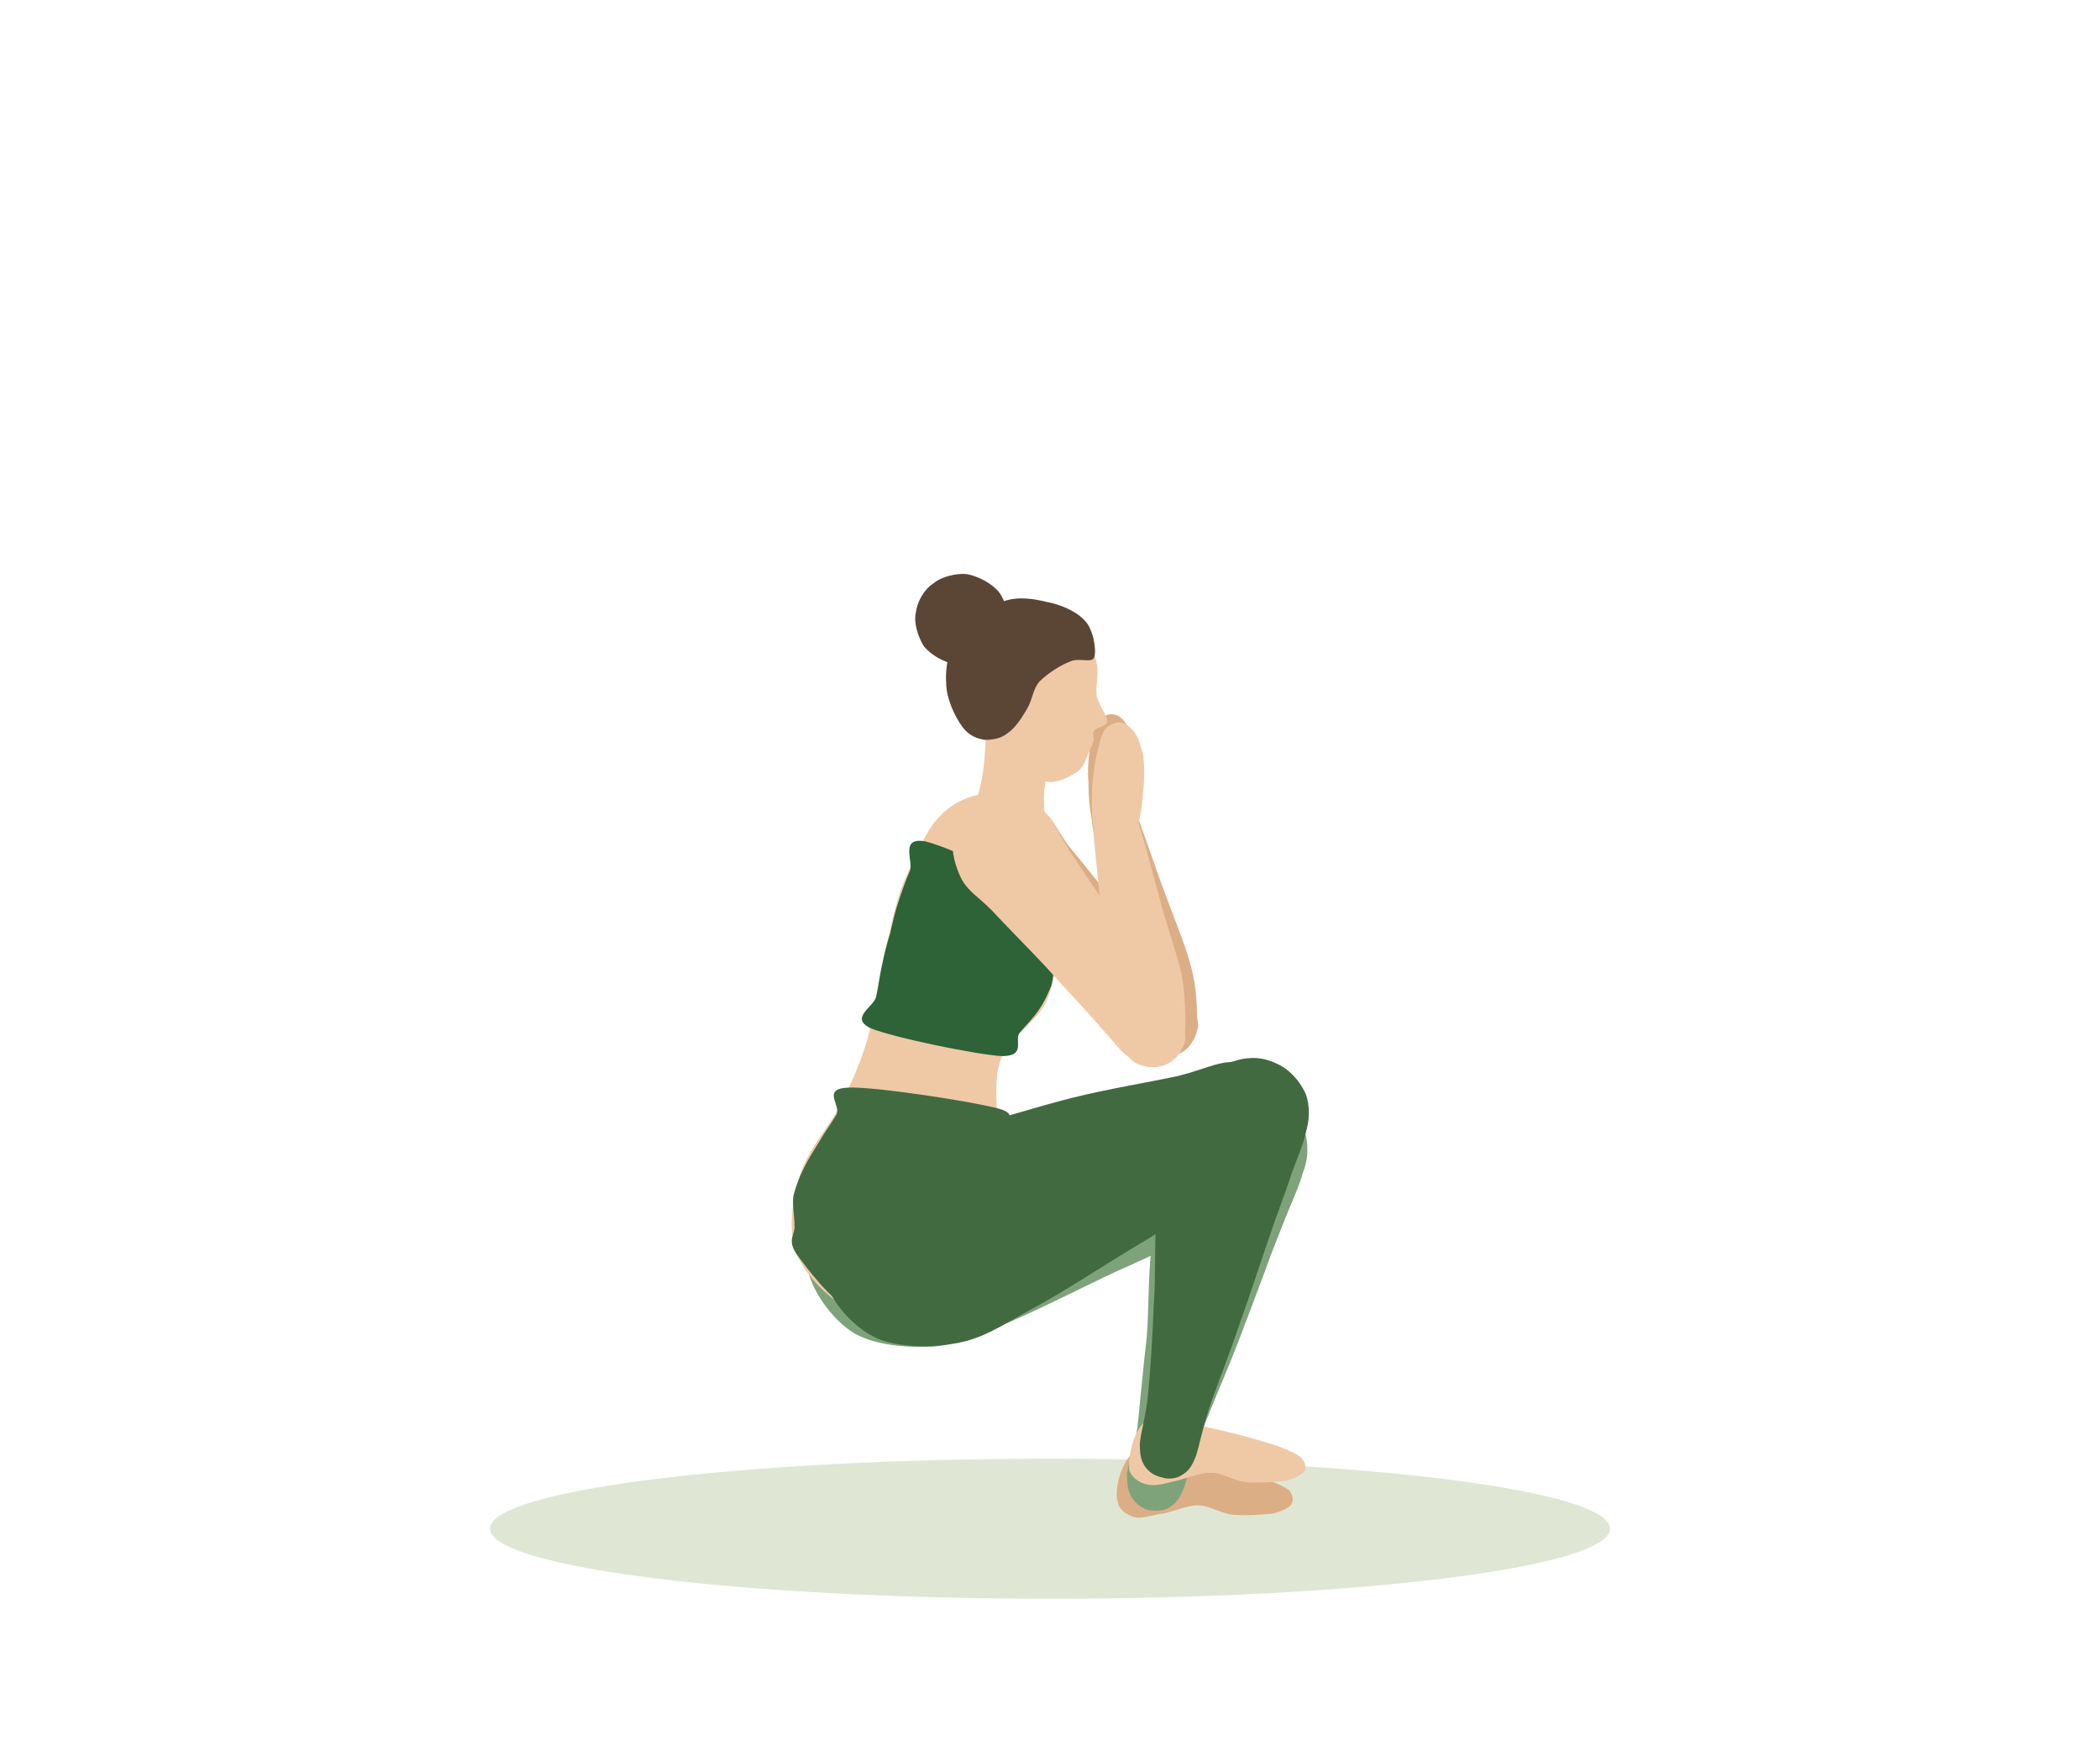
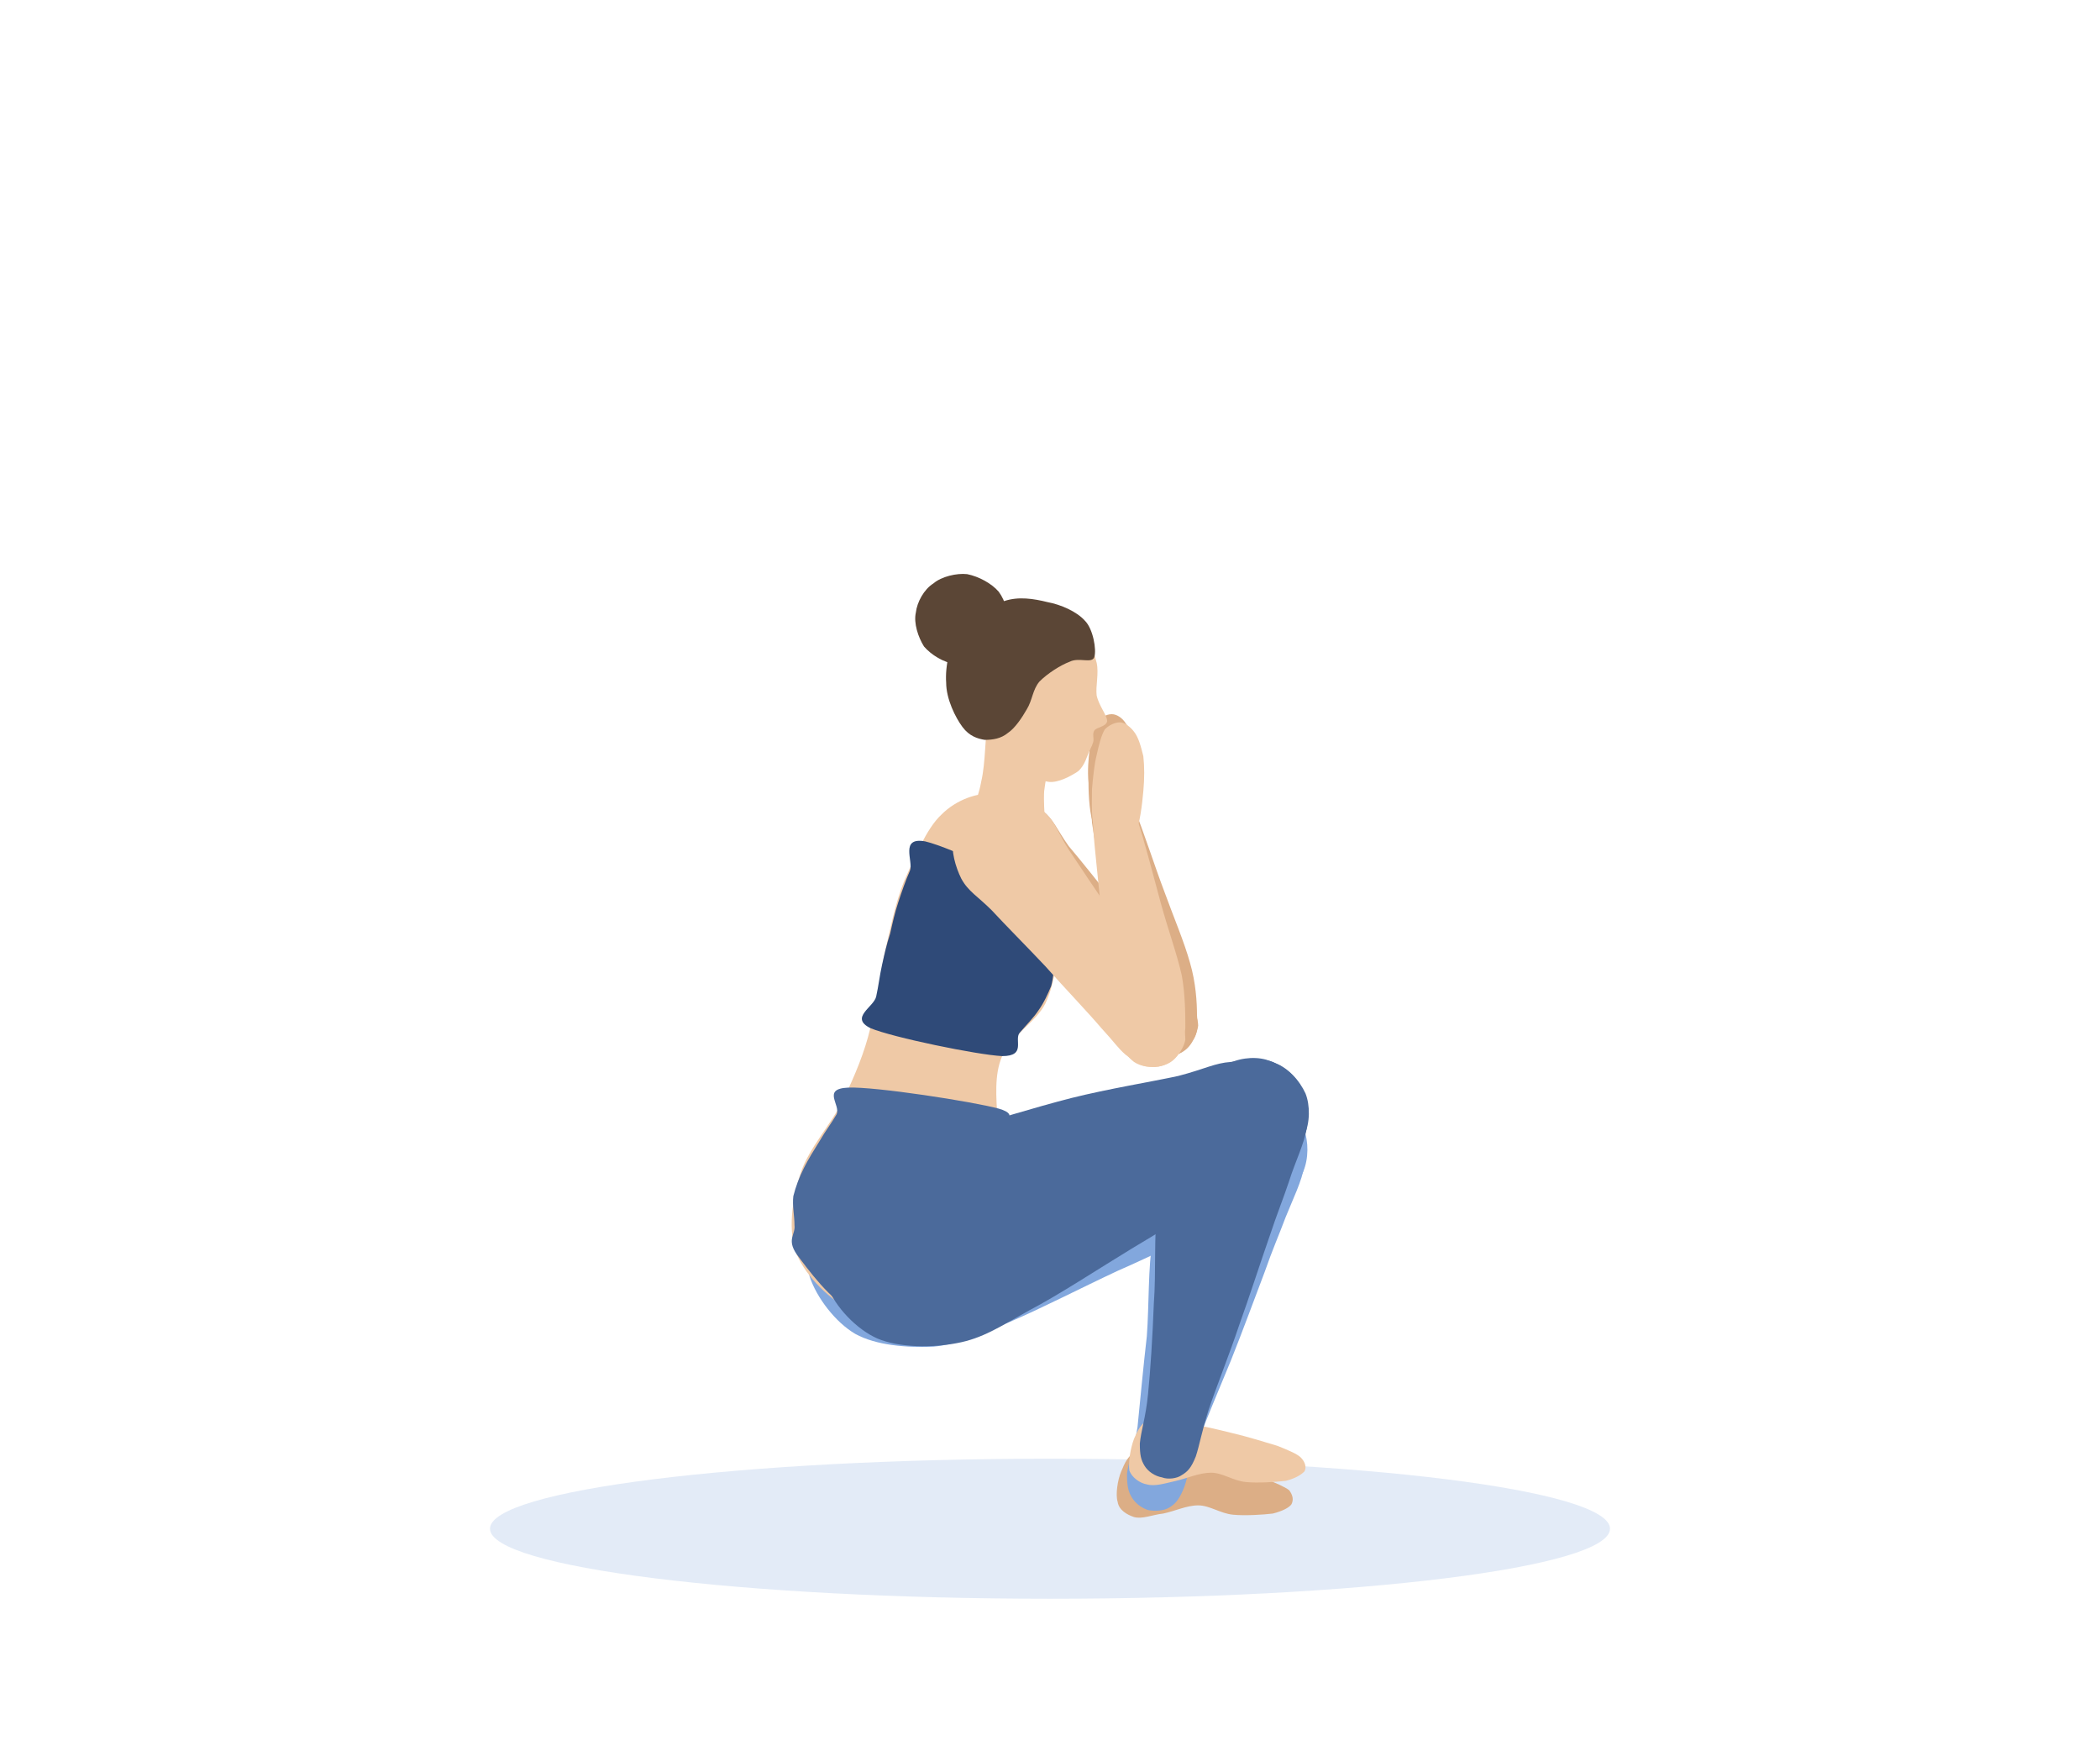
<svg xmlns="http://www.w3.org/2000/svg" viewBox="0 0 180 150" width="180" height="150">
-   <ellipse cx="90" cy="131" rx="48" ry="6" fill="#dfe7d4" />
+   <ellipse cx="90" cy="131" rx="48" ry="6" fill="#e3ebf7" />
  <path d="M97.5 124.4C98.3 124.2 99.7 124.6 100.9 124.8C102.1 124.9 103.3 125.2 104.5 125.6C105.8 125.9 107.4 126.3 108.4 126.7C109.4 127.1 110.1 127.4 110.5 127.7C110.8 128.1 110.9 128.5 110.7 128.9C110.5 129.2 109.9 129.5 109.1 129.7C108.3 129.8 106.7 129.9 105.7 129.8C104.6 129.7 103.7 129 102.7 129C101.7 129 100.7 129.5 99.7 129.7C98.8 129.8 97.9 130.2 97.2 130C96.6 129.8 95.9 129.4 95.8 128.7C95.6 128.1 95.8 126.8 96.1 126.1C96.4 125.4 96.7 124.6 97.5 124.4Z" fill="#dcae86" />
-   <path d="M75.3 98.9C77.3 98 79.1 97.9 81.9 97.4C84.7 96.8 88.7 96 92 95.6C95.2 95.1 99 94.8 101.3 94.6C103.6 94.3 104.5 93.9 105.9 93.8C107.3 93.8 108.7 93.8 109.7 94.4C110.7 94.9 111.6 96.1 111.9 97.2C112.2 98.3 112.1 99.8 111.5 100.8C111 101.8 109.8 102.6 108.6 103.3C107.4 104 106.4 104 104.3 105C102.1 105.9 98.8 107.6 95.8 108.9C92.8 110.3 89.1 112.2 86.5 113.3C83.8 114.3 82.2 115.2 80 115.4C77.8 115.5 75.1 115.3 73.3 114.3C71.6 113.3 70 111.2 69.4 109.4C68.9 107.5 69.1 104.9 70.1 103.1C71.1 101.4 73.3 99.9 75.3 98.9Z" fill="#7ea37a" />
-   <path d="M111.8 99.9C111.6 101.2 110.8 102.8 110.2 104.3C109.6 105.9 109.1 107 108.4 109C107.6 111.1 106.5 114.1 105.5 116.6C104.5 119 103.3 121.9 102.6 123.7C101.9 125.6 101.8 126.8 101.4 127.7C101 128.6 100.7 128.9 100.2 129.2C99.7 129.5 98.9 129.5 98.4 129.4C97.8 129.2 97.3 128.8 97 128.3C96.7 127.8 96.6 127.3 96.6 126.3C96.7 125.3 97.2 124.2 97.5 122.3C97.7 120.3 98 117.1 98.3 114.5C98.5 111.8 98.4 108.5 98.8 106.3C99.2 104.2 100 103.1 100.7 101.6C101.3 100.1 101.8 98.4 102.5 97.2C103.2 96 104 94.8 105 94.3C106 93.7 107.5 93.6 108.6 93.9C109.6 94.2 110.8 95.1 111.4 96.1C111.9 97.1 112 98.5 111.8 99.9Z" fill="#7ea37a" />
+   <path d="M75.3 98.9C77.3 98 79.1 97.9 81.9 97.4C84.7 96.8 88.7 96 92 95.6C95.2 95.1 99 94.8 101.3 94.6C103.6 94.3 104.5 93.9 105.9 93.8C107.3 93.8 108.7 93.8 109.7 94.4C110.7 94.9 111.6 96.1 111.9 97.2C112.2 98.3 112.1 99.8 111.5 100.8C111 101.8 109.8 102.6 108.6 103.3C107.4 104 106.4 104 104.3 105C102.1 105.9 98.8 107.6 95.8 108.9C92.8 110.3 89.1 112.2 86.5 113.3C83.8 114.3 82.2 115.2 80 115.4C77.8 115.5 75.1 115.3 73.3 114.3C71.6 113.3 70 111.2 69.4 109.4C68.9 107.5 69.1 104.9 70.1 103.1C71.1 101.4 73.3 99.9 75.3 98.9Z" fill="#82a7dd" />
+   <path d="M111.8 99.9C111.6 101.2 110.8 102.8 110.2 104.3C109.6 105.9 109.1 107 108.4 109C107.6 111.1 106.5 114.1 105.5 116.6C104.5 119 103.3 121.9 102.6 123.7C101.9 125.6 101.8 126.8 101.4 127.7C101 128.6 100.7 128.9 100.2 129.2C99.7 129.5 98.9 129.5 98.4 129.4C97.8 129.2 97.3 128.8 97 128.3C96.7 127.8 96.6 127.3 96.6 126.3C96.7 125.3 97.2 124.2 97.5 122.3C97.7 120.3 98 117.1 98.3 114.5C98.5 111.8 98.4 108.5 98.8 106.3C99.2 104.2 100 103.1 100.7 101.6C101.3 100.1 101.8 98.4 102.5 97.2C103.2 96 104 94.8 105 94.3C106 93.7 107.5 93.6 108.6 93.9C109.6 94.2 110.8 95.1 111.4 96.1C111.9 97.1 112 98.5 111.8 99.9Z" fill="#82a7dd" />
  <path d="M97.2 70.6C97.5 69.9 97.6 68.1 97.6 67C97.7 65.9 97.6 64.8 97.4 64C97.2 63.2 96.9 62.5 96.5 62C96.2 61.5 95.7 61.2 95.3 61.2C94.8 61.2 94.3 61.5 94 62C93.7 62.4 93.5 63.3 93.4 64.2C93.3 65 93.2 66 93.3 67.1C93.3 68.2 93.4 70 93.8 70.8C94.1 71.5 94.9 71.5 95.5 71.5C96.1 71.5 96.8 71.4 97.2 70.6Z" fill="#dcae86" />
  <path d="M97.1 88.4C96.6 87.4 96.1 85.8 95.7 84C95.3 82.3 95.1 80 94.8 77.7C94.4 75.4 93.8 71.9 93.6 70.5C93.5 69 93.6 69.4 93.9 69C94.1 68.6 94.6 68.3 95 68.2C95.4 68.1 96 68.1 96.4 68.4C96.8 68.6 96.8 68.2 97.3 69.5C97.9 70.9 99 74.3 99.8 76.4C100.6 78.6 101.5 80.7 102 82.5C102.5 84.2 102.6 85.9 102.6 87C102.7 88.1 102.6 88.7 102.2 89.2C101.9 89.8 101.2 90.3 100.5 90.5C99.9 90.6 99 90.5 98.5 90.2C97.9 89.8 97.6 89.4 97.1 88.4Z" fill="#dcae86" />
  <path d="M89.4 69.5C90.3 70.2 90.6 71.1 91.6 72.5C92.7 73.8 94.3 75.8 95.7 77.6C97.1 79.5 99 82 100.1 83.4C101.1 84.7 101.5 85 102 85.8C102.4 86.6 102.7 87.3 102.7 87.9C102.6 88.6 102.2 89.4 101.8 89.8C101.3 90.3 100.5 90.6 99.8 90.5C99.1 90.5 98.5 90.1 97.7 89.6C97 89.1 96.8 88.7 95.5 87.5C94.3 86.3 92 84.1 90.3 82.5C88.6 81 86.7 79.3 85.4 78.1C84.1 76.9 83.3 76.6 82.7 75.6C82 74.6 81.6 73.2 81.6 72.1C81.7 71 82.3 69.8 83.1 69.1C83.8 68.4 85.2 67.9 86.2 67.9C87.3 68 88.5 68.7 89.4 69.5Z" fill="#dcae86" />
  <path d="M87.2 106.7C88.2 104.7 86.8 103.1 86.5 101.3C86.2 99.5 85.6 97.7 85.5 95.9C85.4 94.1 85.2 92.1 85.9 90.5C86.6 88.8 88.8 87.6 89.6 86C90.4 84.3 90.5 82.6 90.8 80.8C91.1 79 91.4 76.8 91.3 75.1C91.2 73.3 91.1 71.5 90.1 70.4C89.1 69.2 86.9 68.1 85.3 68C83.8 67.9 82 68.5 80.7 69.8C79.4 71 78.4 73.5 77.5 75.5C76.7 77.5 76.3 79.7 75.8 81.8C75.4 83.9 75.2 86 74.6 88.1C74.1 90.2 73.3 92.1 72.3 94.2C71.3 96.3 69.3 98.4 68.6 100.6C67.9 102.8 67.5 105.5 68.3 107.5C69.1 109.4 71.2 111.5 73.2 112.4C75.3 113.3 78.4 113.8 80.7 112.9C83 111.9 86.2 108.6 87.2 106.7Z" fill="#efc9a6" />
-   <path d="M87.2 106.7C88.2 105.3 87 105.4 87 104.7C86.9 104.1 86.9 103.4 86.8 102.8C86.7 102.2 86.5 101.5 86.4 100.9C86.3 100.2 86.1 99.6 86 98.9C85.9 98.3 85.7 97.6 85.6 97C85.6 96.3 87.7 95.6 85.6 95C83.4 94.4 75 93.1 72.7 93.2C70.4 93.3 72.1 94.7 71.7 95.5C71.3 96.2 70.7 97 70.3 97.7C69.8 98.5 69.3 99.3 68.9 100.1C68.5 100.9 68.2 101.7 68 102.5C67.9 103.3 68.1 104.2 68.1 105C68.2 105.8 67.4 106.2 68.3 107.5C69.2 108.7 71.2 111.5 73.2 112.4C75.3 113.3 78.4 113.8 80.7 112.9C83 111.9 86.2 108 87.2 106.7Z" fill="#426a40" />
-   <path d="M85.9 90.5C88 90.5 86.9 89.1 87.4 88.5C88 87.8 88.6 87.2 89 86.6C89.5 85.9 89.8 85.2 90.1 84.5C90.3 83.8 90.3 83 90.5 82.3C90.6 81.5 90.8 80.8 90.9 80C91 79.2 93 78.8 91 77.5C89.1 76.2 81.5 72.6 79.3 72.1C77.1 71.7 78.3 73.8 78 74.6C77.6 75.5 77.3 76.4 77 77.3C76.7 78.2 76.5 79.1 76.3 80C76 80.9 75.8 81.8 75.6 82.7C75.4 83.6 75.3 84.5 75.1 85.4C74.9 86.3 72.8 87.2 74.6 88.1C76.5 88.9 83.8 90.4 85.9 90.5Z" fill="#2e6237" />
+   <path d="M87.2 106.7C88.2 105.3 87 105.4 87 104.7C86.9 104.1 86.9 103.4 86.8 102.8C86.7 102.2 86.5 101.5 86.4 100.9C86.3 100.2 86.1 99.6 86 98.9C85.9 98.3 85.7 97.6 85.6 97C85.6 96.3 87.7 95.6 85.6 95C83.4 94.4 75 93.1 72.7 93.2C70.4 93.3 72.1 94.7 71.7 95.5C71.3 96.2 70.7 97 70.3 97.7C69.8 98.5 69.3 99.3 68.9 100.1C68.5 100.9 68.2 101.7 68 102.5C67.9 103.3 68.1 104.2 68.1 105C68.2 105.8 67.4 106.2 68.3 107.5C69.2 108.7 71.2 111.5 73.2 112.4C75.3 113.3 78.4 113.8 80.7 112.9C83 111.9 86.2 108 87.2 106.7Z" fill="#4b6a9b" />
+   <path d="M85.9 90.5C88 90.5 86.9 89.1 87.4 88.5C88 87.8 88.6 87.2 89 86.6C89.5 85.9 89.8 85.2 90.1 84.5C90.3 83.8 90.3 83 90.5 82.3C90.6 81.5 90.8 80.8 90.9 80C91 79.2 93 78.8 91 77.5C89.1 76.2 81.5 72.6 79.3 72.1C77.1 71.7 78.3 73.8 78 74.6C77.6 75.5 77.3 76.4 77 77.3C76.7 78.2 76.5 79.1 76.3 80C76 80.9 75.8 81.8 75.6 82.7C75.4 83.6 75.3 84.5 75.1 85.4C74.9 86.3 72.8 87.2 74.6 88.1C76.5 88.9 83.8 90.4 85.9 90.5Z" fill="#2f4a78" />
  <path d="M82.7 72C82.8 70.7 83.8 68.7 84.1 67C84.5 65.3 84.4 63.1 84.7 61.9C85 60.7 85.4 60.4 85.9 60C86.5 59.6 87.3 59.4 88 59.5C88.6 59.6 89.4 60 89.8 60.5C90.2 61.1 90.4 61.5 90.4 62.7C90.3 63.9 89.7 66.1 89.5 67.8C89.4 69.5 89.8 71.7 89.5 72.9C89.3 74.2 88.7 74.7 88.1 75.2C87.4 75.7 86.4 76 85.7 75.8C84.9 75.7 84 75.2 83.5 74.6C83 73.9 82.6 73.2 82.7 72Z" fill="#efc9a6" />
  <path d="M86.4 53.6C86.5 52.7 86.2 51.5 85.6 50.7C85 50 83.9 49.4 82.9 49.2C82 49.1 80.7 49.4 80 50C79.2 50.5 78.6 51.6 78.5 52.5C78.3 53.4 78.7 54.6 79.2 55.4C79.8 56.1 80.9 56.8 81.9 56.9C82.8 57 84.1 56.7 84.8 56.2C85.6 55.6 86.2 54.5 86.4 53.6Z" fill="#5b4636" />
  <path d="M89 52.1C90.5 52.1 91.8 52.9 92.7 53.7C93.5 54.5 93.7 55.8 94 56.8C94.2 57.7 93.9 58.8 94 59.6C94.2 60.5 94.9 61.3 94.9 61.8C94.8 62.3 94 62.3 93.8 62.6C93.6 62.9 93.8 63.3 93.7 63.6C93.6 63.9 93.6 63.9 93.4 64.3C93.2 64.7 93 65.6 92.4 66.1C91.8 66.5 90.7 67.1 89.9 67C89 66.9 88 66.3 87.3 65.7C86.6 65.2 86.5 64.3 85.8 63.7C85 63 83.2 62.9 82.5 62.1C81.8 61.2 81.3 59.8 81.4 58.4C81.6 57.1 82.2 54.9 83.4 53.9C84.7 52.8 87.4 52.2 89 52.1Z" fill="#efc9a6" />
  <path d="M93.8 56.3C93.6 56.9 92.5 56.3 91.7 56.7C90.9 57 89.8 57.7 89.1 58.4C88.5 59.1 88.5 60 88 60.8C87.6 61.5 87 62.4 86.4 62.8C85.8 63.3 85.1 63.4 84.4 63.4C83.8 63.3 83.1 63.1 82.5 62.3C81.9 61.5 81.1 59.9 81.1 58.5C81 57.1 81.4 55.1 82.3 54C83.1 52.8 84.8 51.9 86.1 51.5C87.3 51.1 88.6 51.3 89.8 51.6C90.9 51.8 92.3 52.4 93 53.2C93.7 53.9 94 55.7 93.8 56.3Z" fill="#5b4636" />
  <path d="M98.6 121.6C99.3 121.4 100.8 121.8 102 122C103.1 122.2 104.4 122.5 105.6 122.8C106.9 123.1 108.5 123.6 109.5 123.9C110.5 124.3 111.2 124.6 111.5 124.9C111.9 125.3 112 125.8 111.8 126.1C111.5 126.4 111 126.7 110.2 126.9C109.3 127 107.8 127.1 106.8 127C105.7 126.9 104.8 126.2 103.8 126.2C102.8 126.2 101.7 126.7 100.8 126.9C99.9 127.1 99 127.4 98.3 127.2C97.7 127.1 97 126.6 96.8 126C96.7 125.3 96.9 124.1 97.2 123.3C97.5 122.6 97.8 121.9 98.6 121.6Z" fill="#efc9a6" />
-   <path d="M75.6 99.2C77.5 98 79.3 97.8 82 97C84.7 96.1 88.7 94.9 91.8 94.1C95 93.3 98.7 92.7 101 92.2C103.3 91.6 104.1 91.1 105.5 91C106.9 90.8 108.3 90.6 109.3 91.1C110.4 91.5 111.4 92.6 111.9 93.7C112.3 94.7 112.3 96.2 111.8 97.3C111.4 98.3 110.3 99.2 109.2 100C108 100.9 107.1 101 105 102.2C103 103.4 99.8 105.3 97 107C94.2 108.7 90.7 111 88.2 112.3C85.7 113.7 84.2 114.7 82 115.1C79.9 115.5 77.1 115.5 75.2 114.7C73.4 113.9 71.6 112 70.9 110.2C70.1 108.4 70.1 105.8 70.9 103.9C71.7 102.1 73.8 100.4 75.6 99.2Z" fill="#426a40" />
-   <path d="M112 96.7C111.8 98 111 99.6 110.5 101.2C110 102.7 109.5 103.9 108.8 106C108.1 108 107.1 111.1 106.2 113.6C105.4 116 104.2 119 103.6 120.8C103 122.7 102.8 123.9 102.5 124.8C102.1 125.8 101.8 126.1 101.3 126.4C100.9 126.7 100.1 126.8 99.6 126.6C99 126.5 98.4 126.1 98.1 125.6C97.8 125.1 97.7 124.7 97.7 123.7C97.8 122.6 98.2 121.5 98.4 119.5C98.6 117.6 98.8 114.4 98.9 111.7C99.1 109.1 98.9 105.7 99.2 103.6C99.5 101.4 100.3 100.3 100.9 98.8C101.4 97.2 101.9 95.6 102.6 94.3C103.2 93.1 104 91.9 105 91.3C106 90.7 107.4 90.5 108.5 90.8C109.6 91.1 110.8 91.9 111.4 92.9C111.9 93.9 112.1 95.3 112 96.7Z" fill="#426a40" />
+   <path d="M75.6 99.2C77.5 98 79.3 97.8 82 97C84.7 96.1 88.7 94.9 91.8 94.1C95 93.3 98.7 92.7 101 92.2C103.3 91.6 104.1 91.1 105.5 91C106.9 90.8 108.3 90.6 109.3 91.1C110.4 91.5 111.4 92.6 111.9 93.7C112.3 94.7 112.3 96.2 111.8 97.3C111.4 98.3 110.3 99.2 109.2 100C108 100.9 107.1 101 105 102.2C103 103.4 99.8 105.3 97 107C94.2 108.7 90.7 111 88.2 112.3C85.7 113.7 84.2 114.7 82 115.1C79.9 115.5 77.1 115.5 75.2 114.7C73.4 113.9 71.6 112 70.9 110.2C70.1 108.4 70.1 105.8 70.9 103.9C71.7 102.1 73.8 100.4 75.6 99.2Z" fill="#4b6a9b" />
+   <path d="M112 96.7C111.8 98 111 99.6 110.5 101.2C110 102.7 109.5 103.9 108.8 106C108.1 108 107.1 111.1 106.2 113.6C105.4 116 104.2 119 103.6 120.8C103 122.7 102.8 123.9 102.5 124.8C102.1 125.8 101.8 126.1 101.3 126.4C100.9 126.7 100.1 126.8 99.6 126.6C99 126.5 98.4 126.1 98.1 125.6C97.8 125.1 97.7 124.7 97.7 123.7C97.8 122.6 98.2 121.5 98.4 119.5C98.6 117.6 98.8 114.4 98.9 111.7C99.1 109.1 98.9 105.7 99.2 103.6C99.5 101.4 100.3 100.3 100.9 98.8C101.4 97.2 101.9 95.6 102.6 94.3C103.2 93.1 104 91.9 105 91.3C106 90.7 107.4 90.5 108.5 90.8C109.6 91.1 110.8 91.9 111.4 92.9C111.9 93.9 112.1 95.3 112 96.7Z" fill="#4b6a9b" />
  <path d="M97.3 71.4C97.7 70.7 97.9 68.9 98 67.8C98.1 66.7 98.1 65.7 98 64.8C97.8 64 97.6 63.2 97.2 62.7C96.9 62.3 96.4 61.9 96 61.9C95.6 61.9 95.1 62.1 94.7 62.5C94.4 63 94.2 63.8 94 64.7C93.8 65.5 93.7 66.5 93.6 67.6C93.6 68.7 93.5 70.5 93.9 71.3C94.2 72 95 72.1 95.5 72.1C96.1 72.2 96.9 72.1 97.3 71.4Z" fill="#efc9a6" />
  <path d="M96 89.1C95.6 88.1 95.1 86.5 94.9 84.7C94.6 82.9 94.6 80.6 94.4 78.3C94.2 76 93.8 72.5 93.7 71C93.7 69.5 93.8 69.9 94.1 69.5C94.3 69.2 94.8 68.9 95.3 68.8C95.7 68.7 96.3 68.8 96.6 69.1C97 69.3 97 68.9 97.5 70.3C98 71.7 98.9 75.2 99.5 77.4C100.1 79.6 100.9 81.8 101.3 83.6C101.6 85.3 101.6 87 101.6 88.1C101.5 89.3 101.4 89.8 101 90.3C100.6 90.9 99.9 91.3 99.3 91.4C98.6 91.5 97.8 91.4 97.2 91C96.7 90.6 96.3 90.2 96 89.1Z" fill="#efc9a6" />
  <path d="M89.6 69.7C90.5 70.5 90.7 71.4 91.6 72.8C92.6 74.3 94 76.4 95.3 78.3C96.6 80.2 98.3 82.9 99.3 84.3C100.2 85.7 100.6 86.1 101 86.9C101.4 87.7 101.6 88.4 101.6 89.1C101.5 89.7 101 90.5 100.5 90.9C100 91.3 99.2 91.5 98.5 91.4C97.8 91.4 97.2 90.9 96.5 90.4C95.8 89.8 95.6 89.4 94.4 88.1C93.3 86.8 91.1 84.5 89.6 82.8C88 81.1 86.2 79.3 85 78C83.8 76.8 83 76.4 82.4 75.3C81.9 74.3 81.5 72.9 81.7 71.8C81.8 70.7 82.5 69.5 83.3 68.9C84.1 68.2 85.5 67.8 86.5 68C87.6 68.1 88.8 68.9 89.6 69.7Z" fill="#efc9a6" />
</svg>
